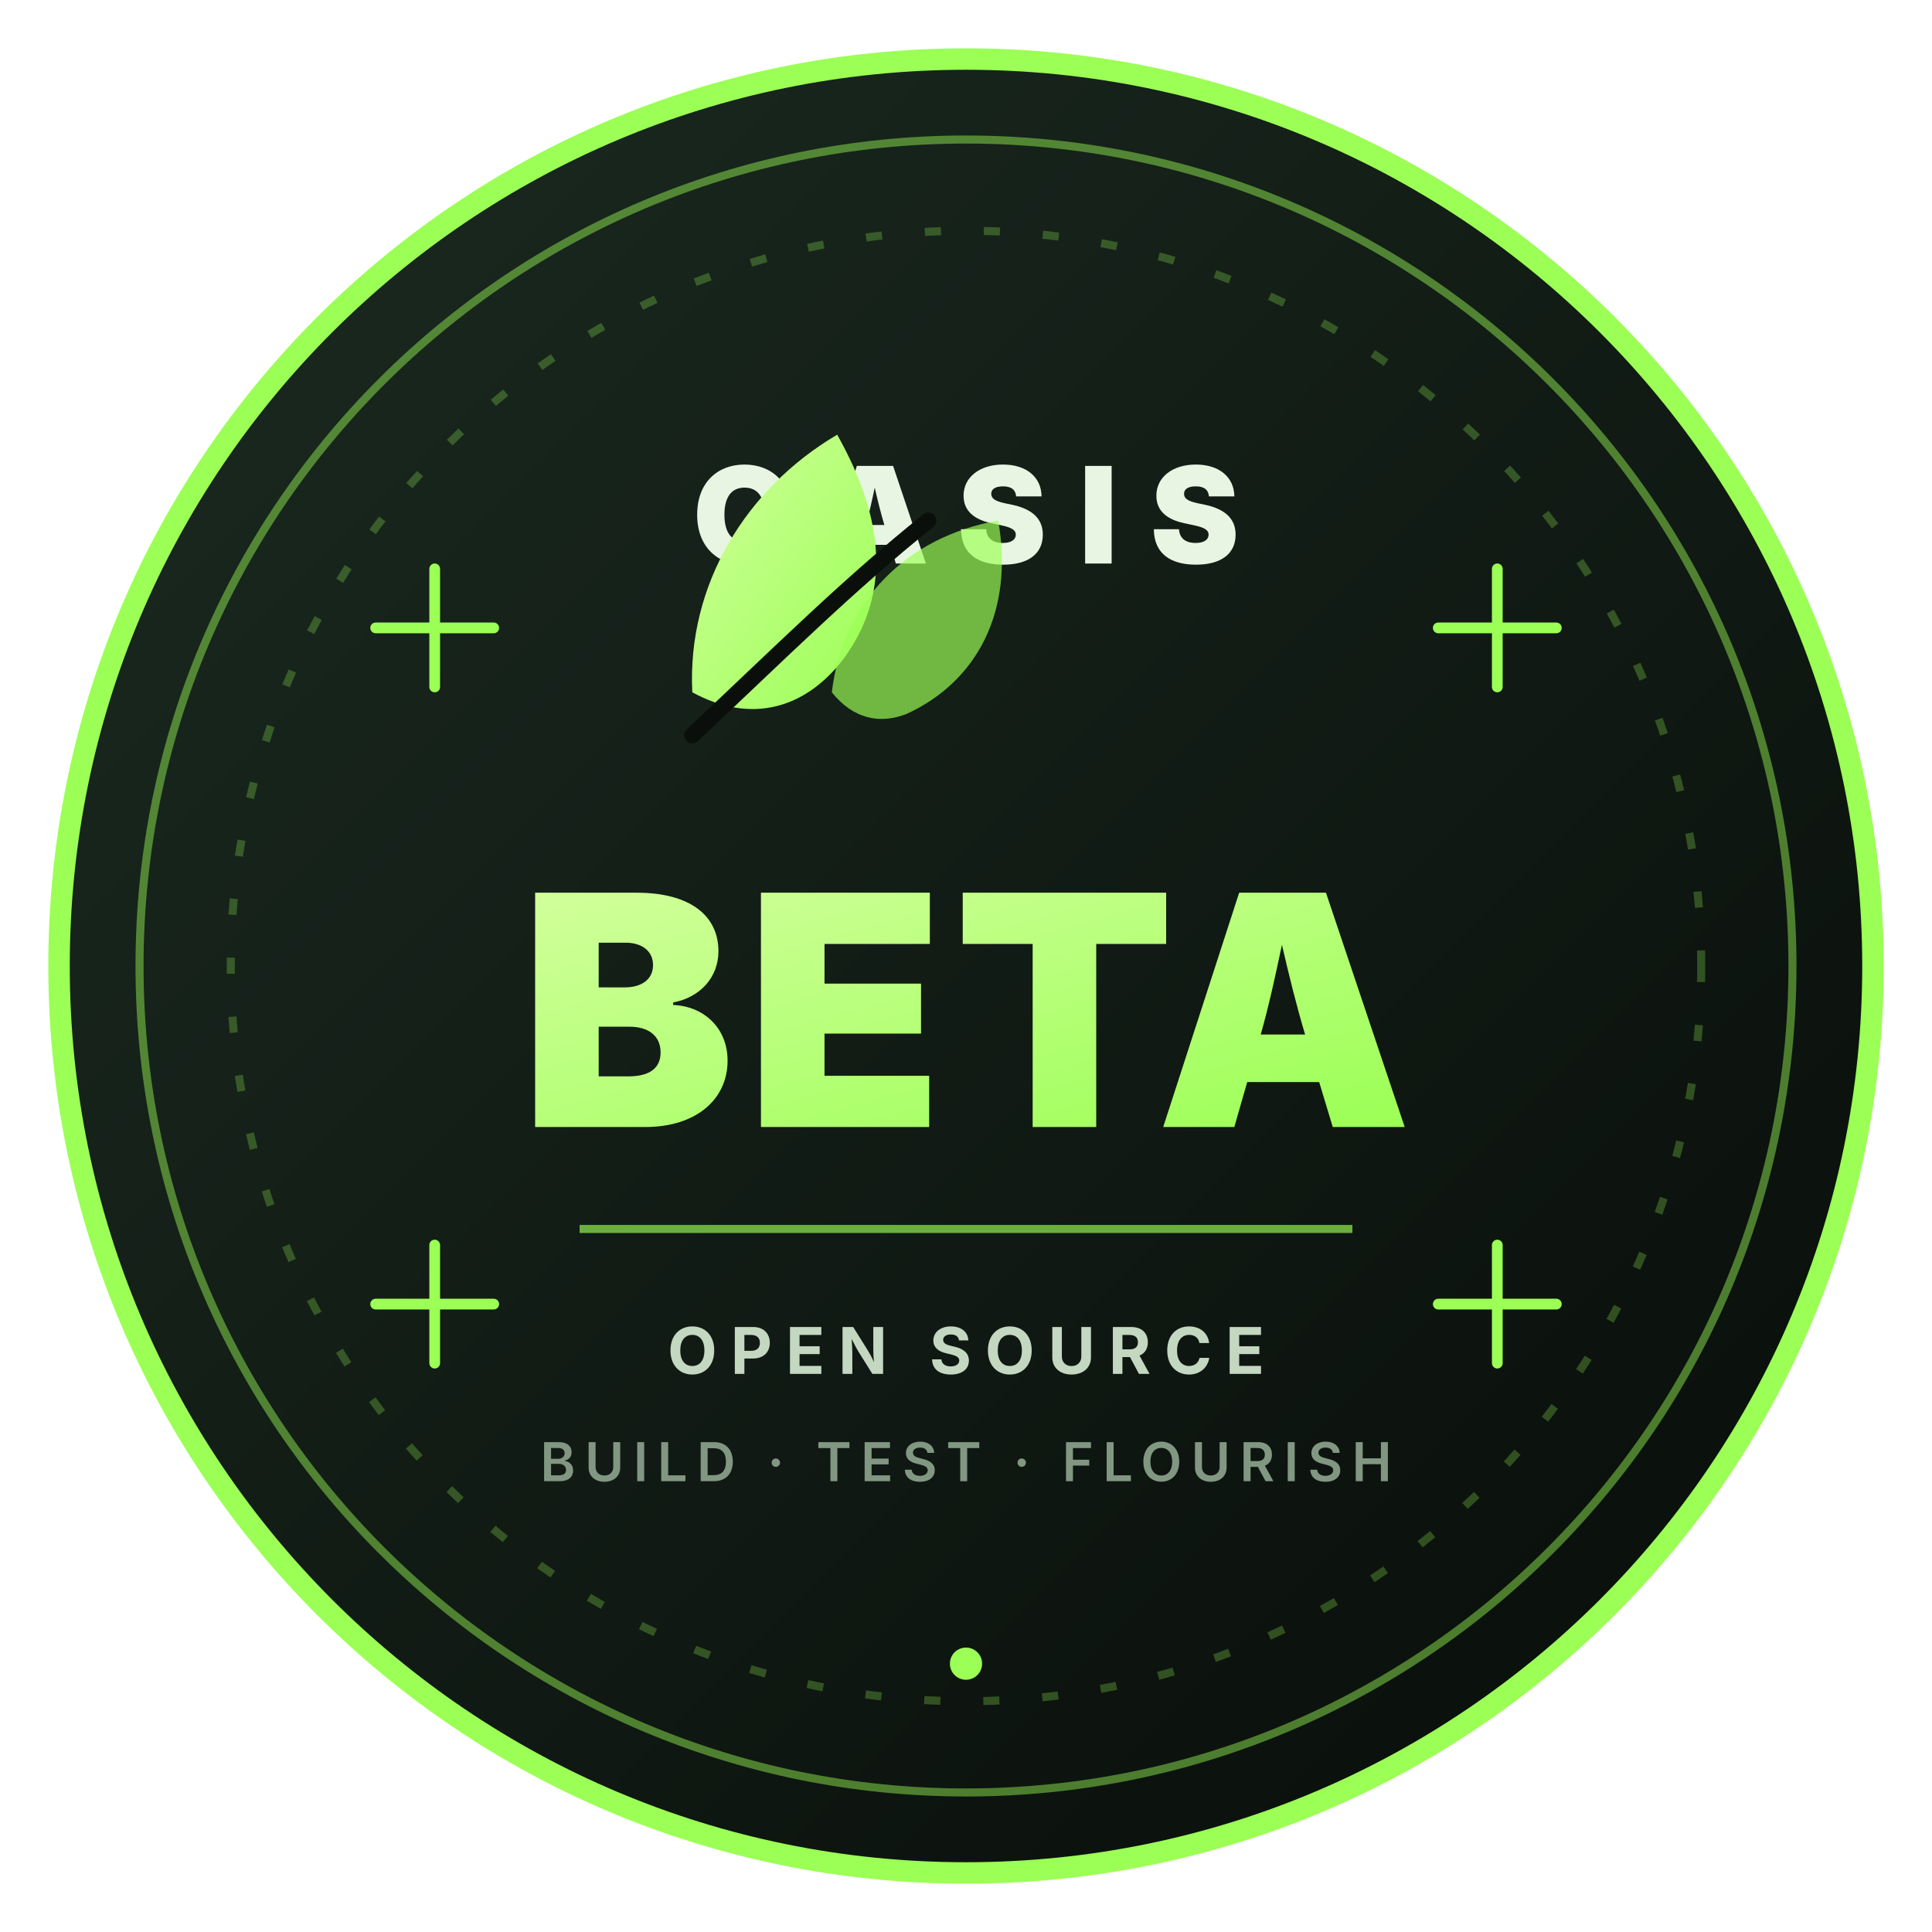
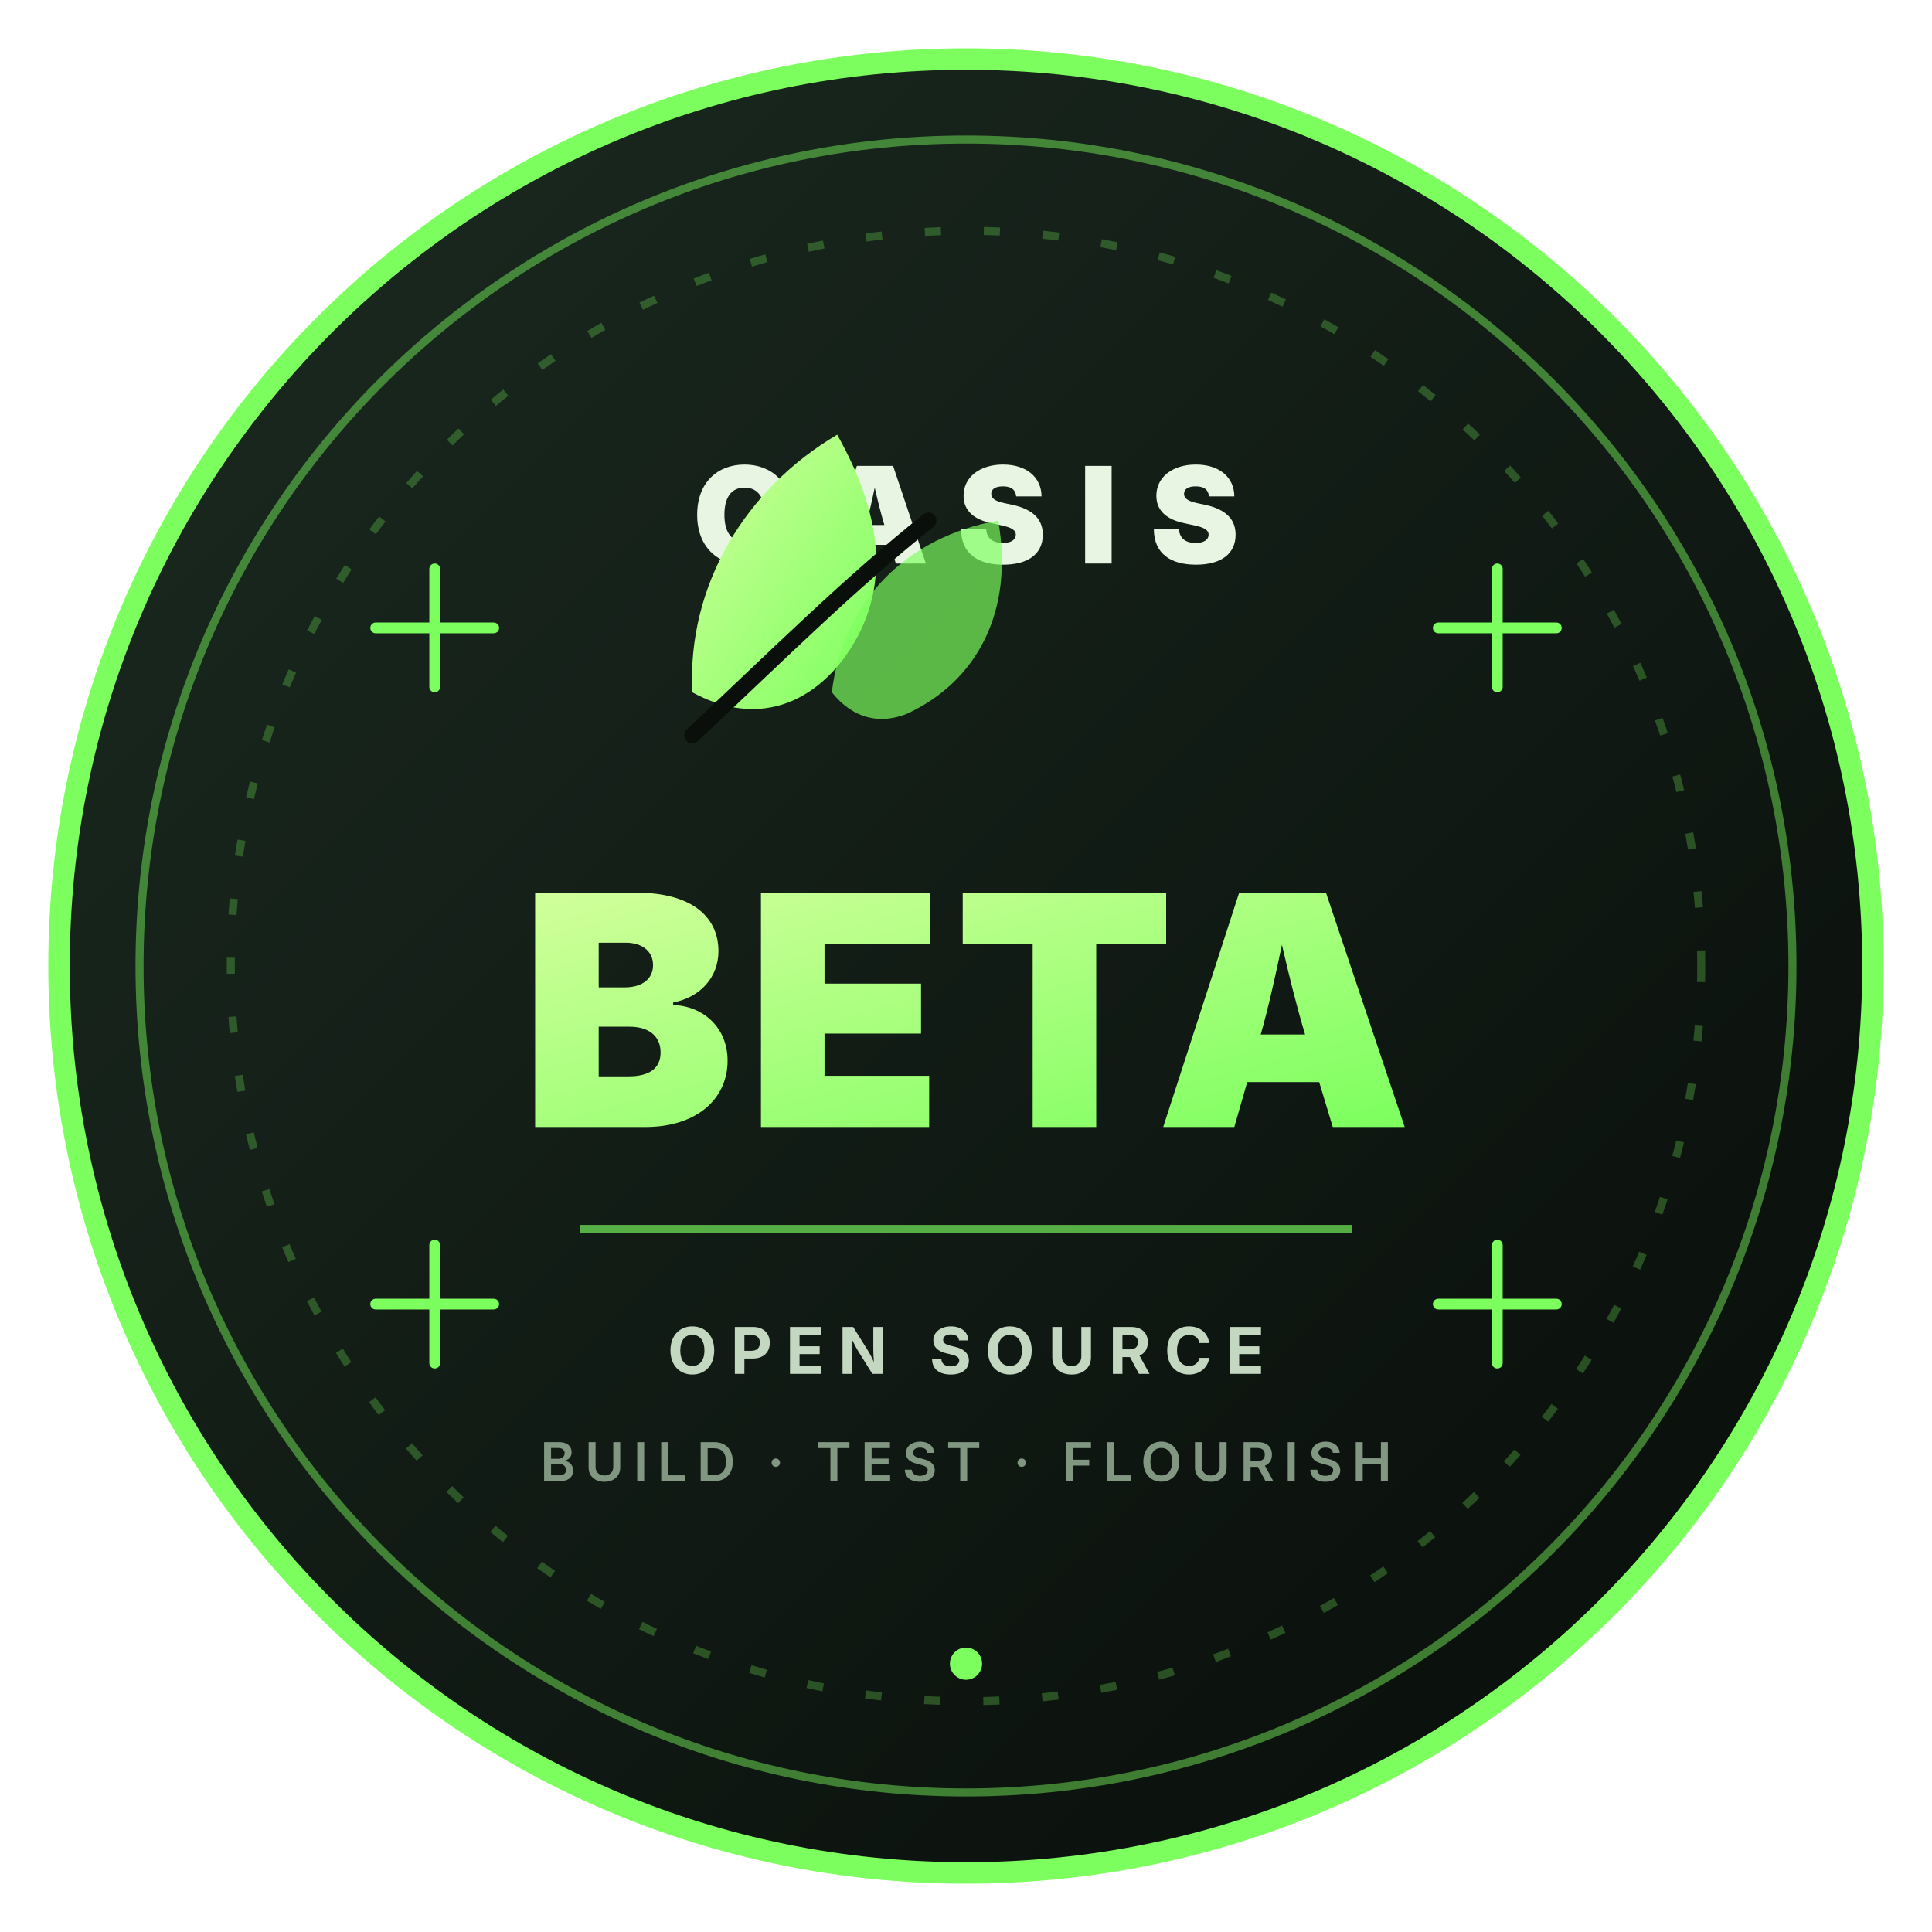
<svg xmlns="http://www.w3.org/2000/svg" width="360" height="360" viewBox="0 0 360 360" role="img" aria-labelledby="title desc">
  <defs>
    <linearGradient id="seal" x1="0" y1="0" x2="1" y2="1">
      <stop offset="0" stop-color="#1B2B21" />
      <stop offset="1" stop-color="#080C09" />
    </linearGradient>
    <linearGradient id="lime" x1="0" y1="0" x2="1" y2="1">
      <stop offset="0" stop-color="#D1FF9B" />
-       <stop offset="1" stop-color="#9BFF55" />
+       <stop offset="1" stop-color="#7CFF5E" />
    </linearGradient>
  </defs>
-   <circle cx="180" cy="180" r="169" fill="url(#seal)" stroke="#9BFF55" stroke-width="4" />
-   <circle cx="180" cy="180" r="154" fill="none" stroke="#9BFF55" stroke-opacity=".45" stroke-width="1.5" />
-   <circle cx="180" cy="180" r="137" fill="none" stroke="#9BFF55" stroke-opacity=".26" stroke-width="1.5" stroke-dasharray="3 8" />
-   <path d="M70 117h22m-11-11v22M268 117h22m-11-11v22M70 243h22m-11-11v22M268 243h22m-11-11v22" stroke="#9BFF55" stroke-width="2" stroke-linecap="round" />
+   <circle cx="180" cy="180" r="169" fill="url(#seal)" stroke="#7CFF5E" stroke-width="4" />
+   <circle cx="180" cy="180" r="154" fill="none" stroke="#7CFF5E" stroke-opacity=".45" stroke-width="1.5" />
+   <circle cx="180" cy="180" r="137" fill="none" stroke="#7CFF5E" stroke-opacity=".26" stroke-width="1.5" stroke-dasharray="3 8" />
+   <path d="M70 117h22m-11-11v22M268 117h22m-11-11v22M70 243h22m-11-11v22M268 243h22m-11-11v22" stroke="#7CFF5E" stroke-width="2" stroke-linecap="round" />
  <text x="180" y="105" text-anchor="middle" fill="#E8F5E2" font-family="Inter,Segoe UI,Arial,sans-serif" font-size="25" font-weight="900" letter-spacing="6">OASIS</text>
  <path d="M129 129c-1-20 10-38 27-48 9 16 10 30 1 42-7 9-17 12-28 6Z" fill="url(#lime)" />
-   <path d="M155 129c2-17 14-29 31-32 3 17-4 30-17 36-5 2-10 1-14-4Z" fill="#9BFF55" opacity=".68" />
+   <path d="M155 129c2-17 14-29 31-32 3 17-4 30-17 36-5 2-10 1-14-4Z" fill="#7CFF5E" opacity=".68" />
  <path d="M129 137c16-15 29-28 44-40" fill="none" stroke="#0B0F0C" stroke-width="3" stroke-linecap="round" />
  <text x="180" y="210" text-anchor="middle" fill="url(#lime)" font-family="Inter,Segoe UI,Arial,sans-serif" font-size="60" font-weight="950" letter-spacing="2">BETA</text>
-   <path d="M108 229h144" stroke="#9BFF55" stroke-opacity=".65" stroke-width="1.5" />
+   <path d="M108 229h144" stroke="#7CFF5E" stroke-opacity=".65" stroke-width="1.5" />
  <text x="180" y="256" text-anchor="middle" fill="#C4D7C0" font-family="Inter,Segoe UI,Arial,sans-serif" font-size="12" font-weight="700" letter-spacing="2.5">OPEN SOURCE</text>
  <text x="180" y="276" text-anchor="middle" fill="#819782" font-family="Inter,Segoe UI,Arial,sans-serif" font-size="10" font-weight="600" letter-spacing="1.7">BUILD · TEST · FLOURISH</text>
-   <circle cx="180" cy="310" r="3" fill="#9BFF55" />
+   <circle cx="180" cy="310" r="3" fill="#7CFF5E" />
</svg>
